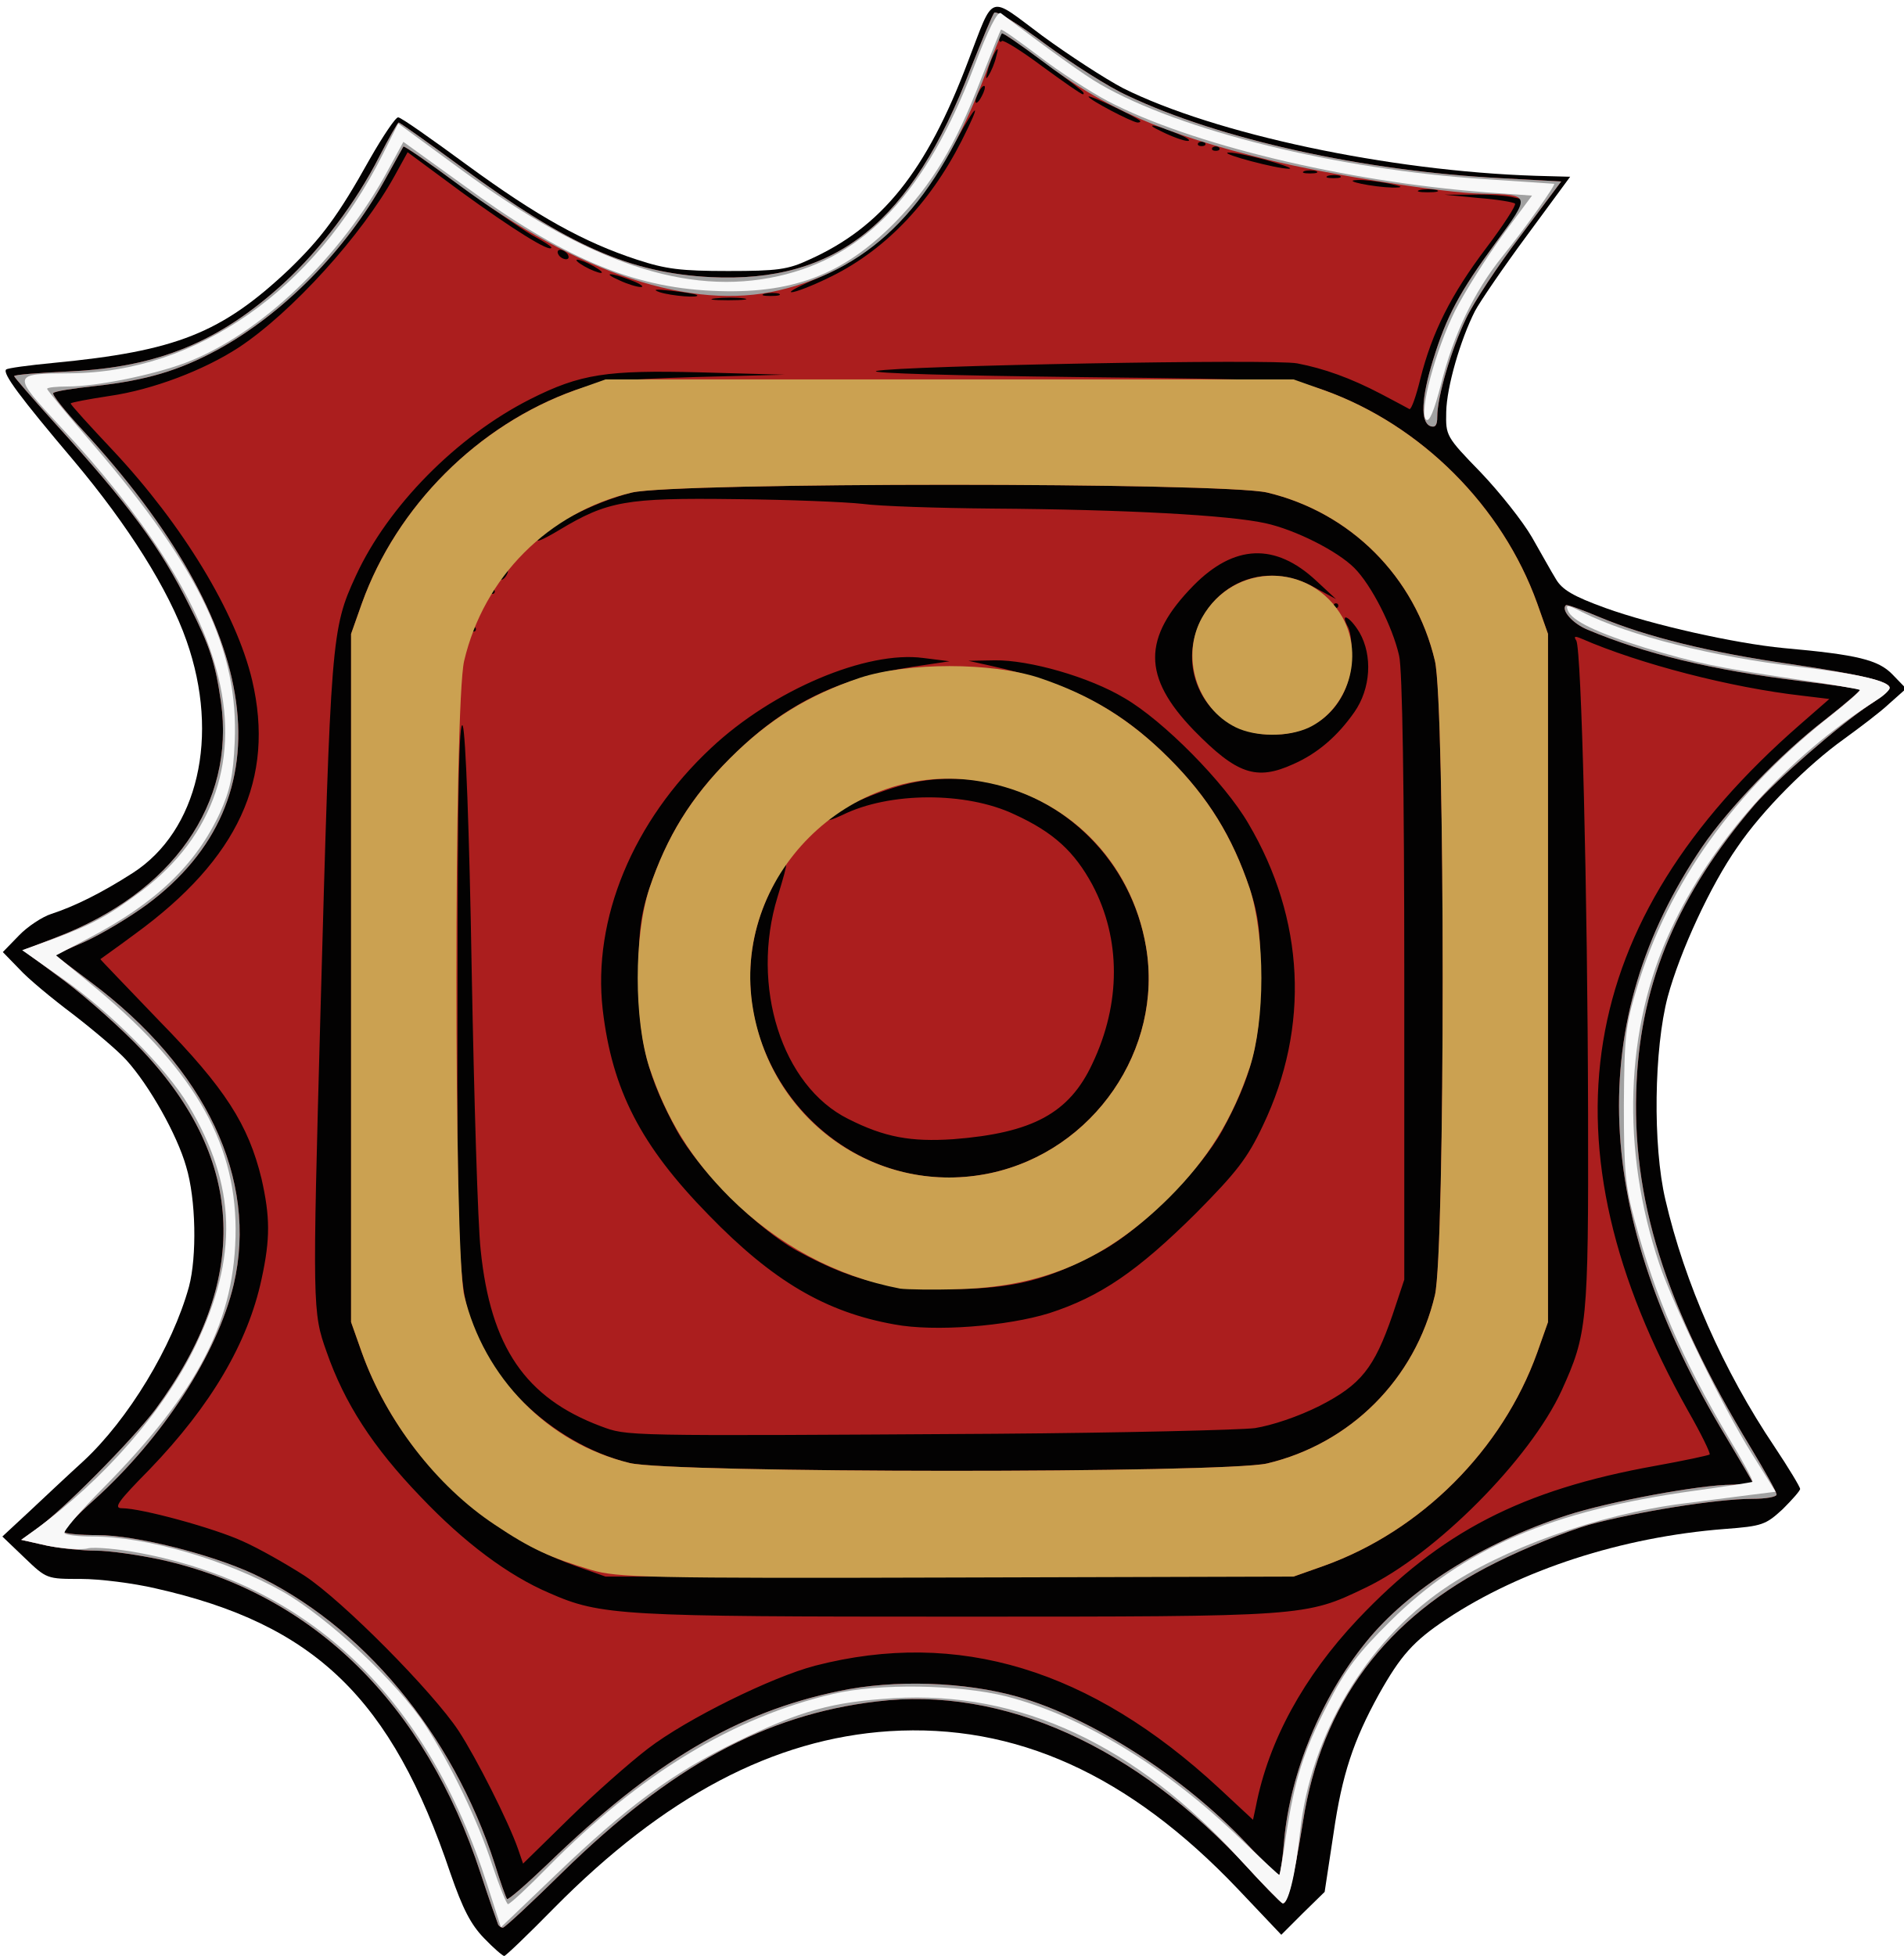
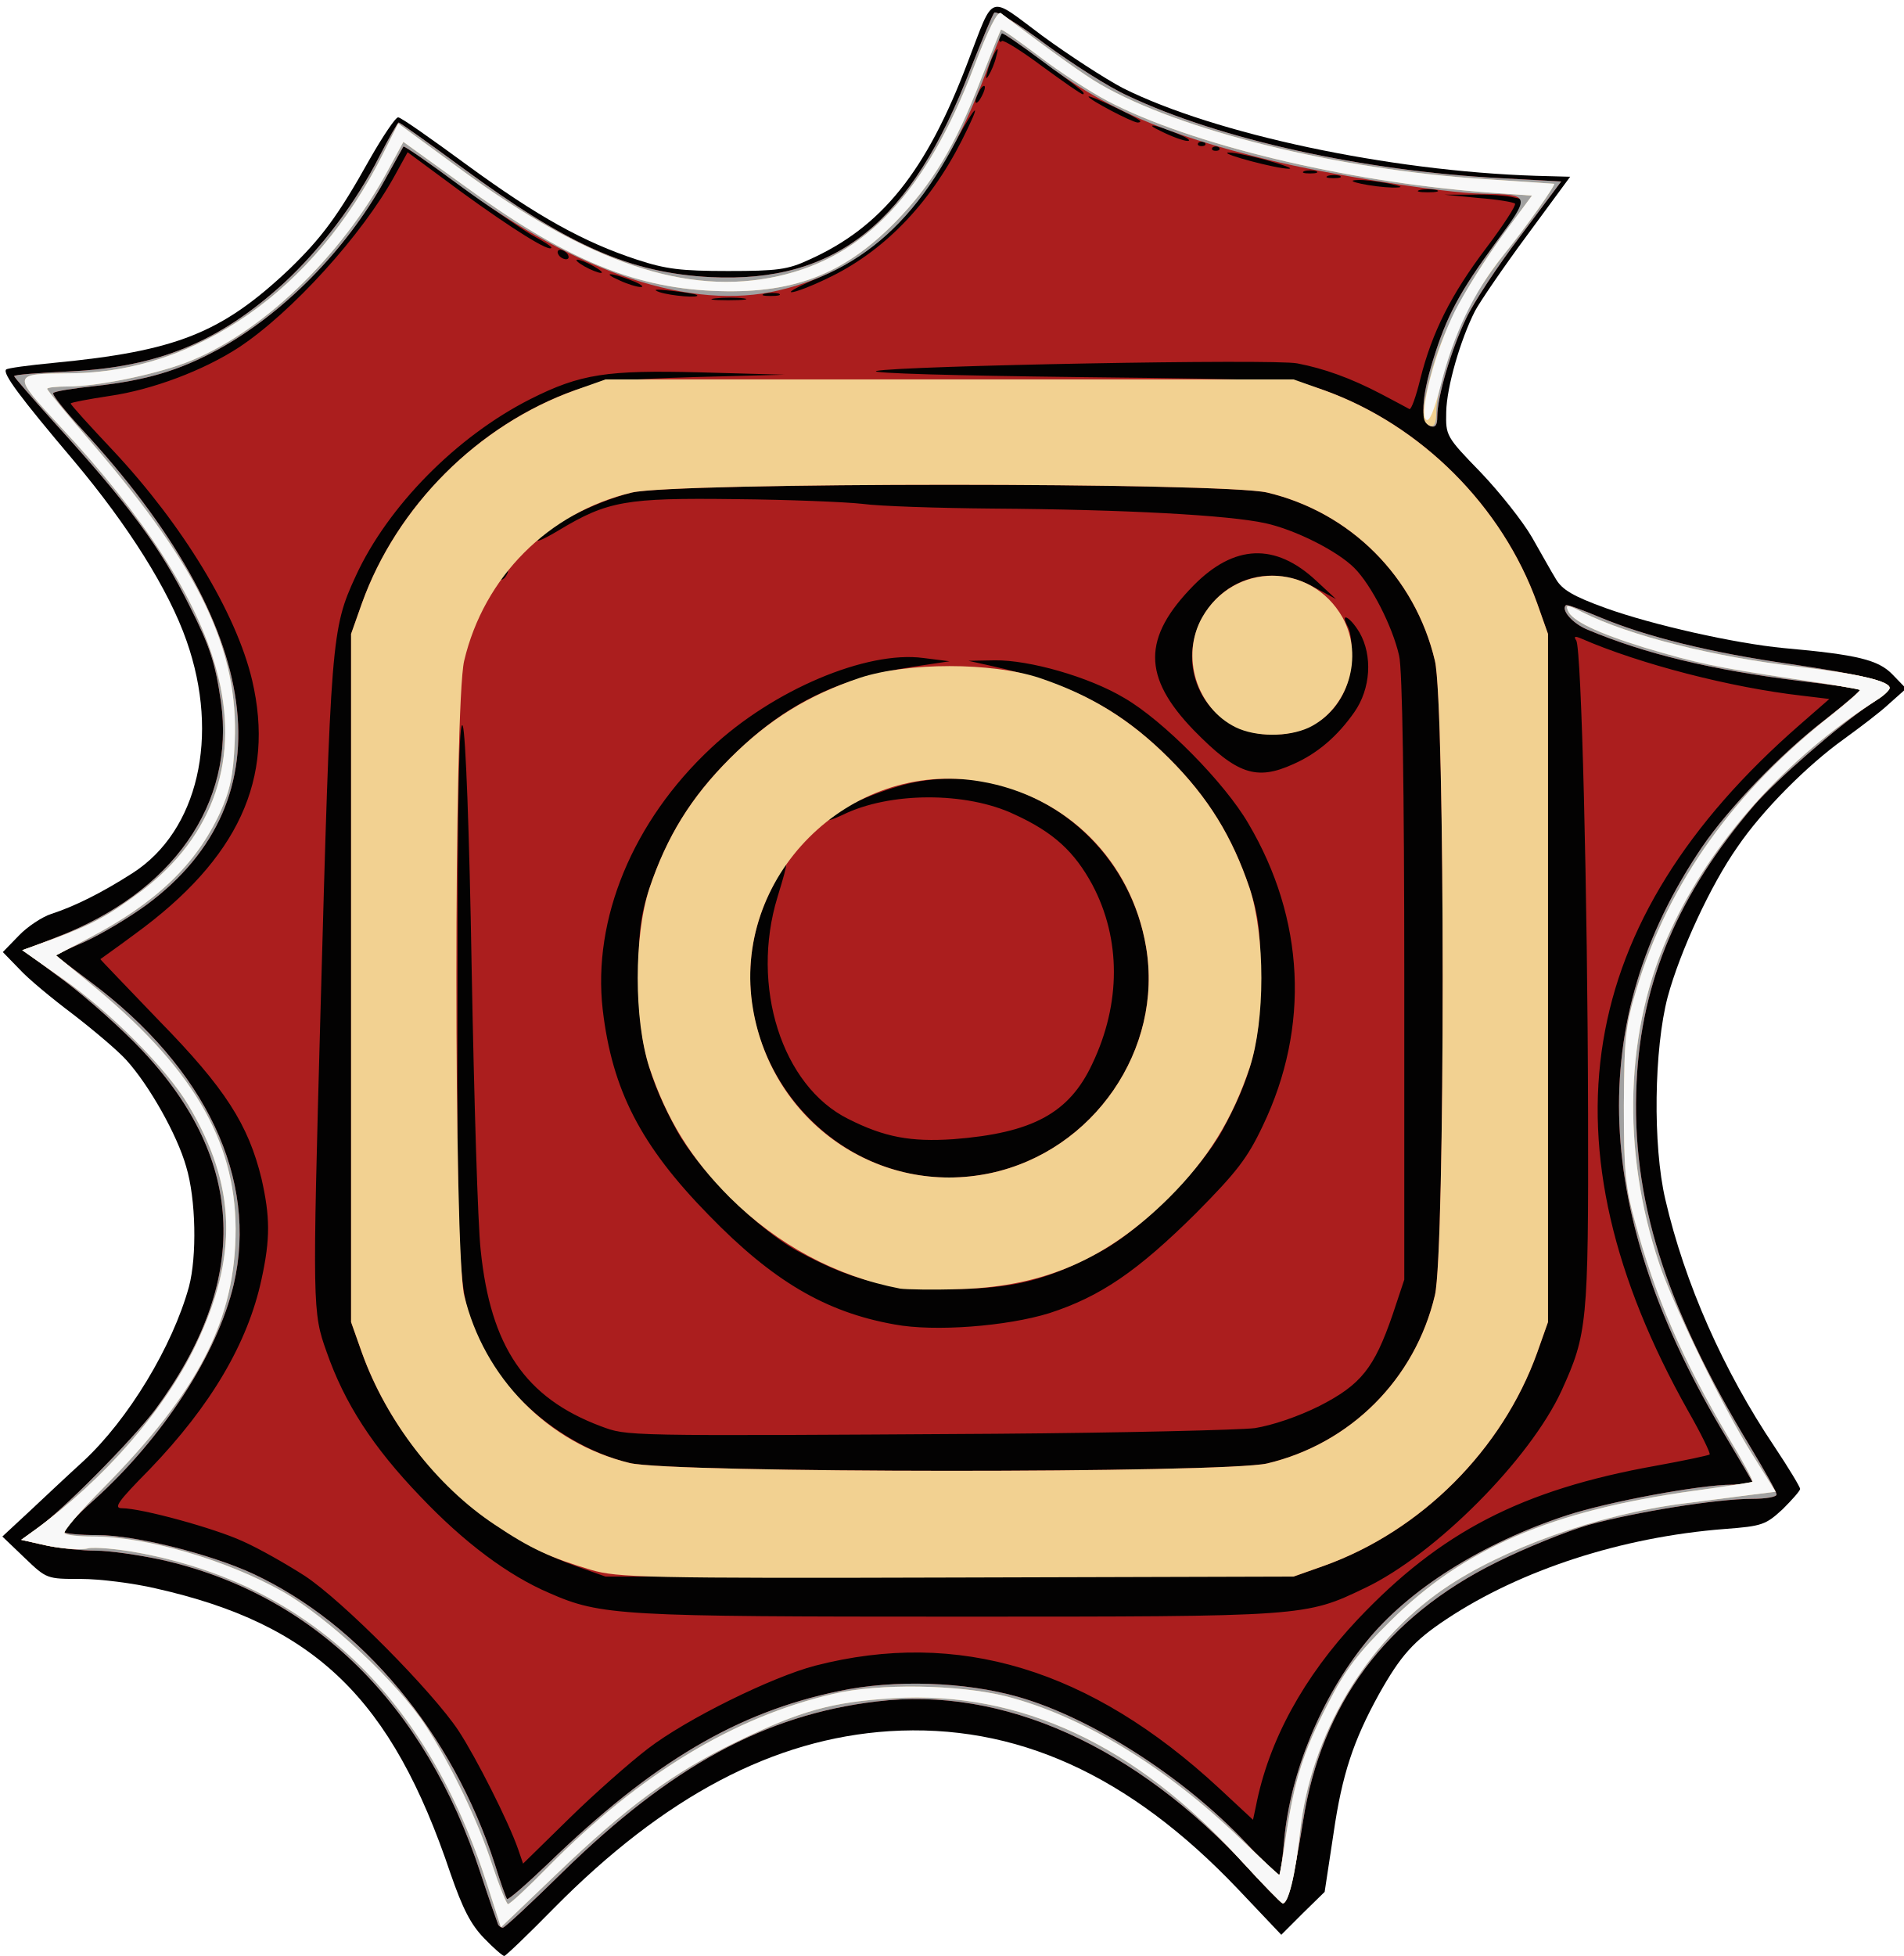
<svg xmlns="http://www.w3.org/2000/svg" version="1.0" width="404px" height="415px" viewBox="0 0 4040 4150" preserveAspectRatio="xMidYMid meet">
  <g id="layer101" fill="#030202" stroke="none">
    <path d="M1027 4112 c-28 -29 -45 -62 -71 -137 -125 -372 -288 -529 -626 -605 -47 -11 -118 -20 -158 -20 -73 0 -73 0 -120 -45 l-47 -45 56 -52 c31 -29 83 -78 116 -108 95 -88 189 -243 224 -370 17 -64 15 -186 -6 -255 -19 -67 -78 -172 -127 -226 -18 -20 -69 -63 -113 -97 -44 -33 -96 -76 -114 -96 l-35 -36 34 -35 c18 -19 50 -40 69 -46 49 -16 106 -44 173 -87 138 -89 185 -290 114 -492 -38 -109 -124 -245 -239 -382 -116 -137 -152 -186 -144 -194 3 -3 48 -9 100 -14 261 -25 357 -63 501 -199 68 -66 103 -112 171 -234 28 -49 55 -89 60 -88 6 0 71 46 146 101 149 109 248 164 361 201 61 20 93 24 193 24 105 0 127 -3 172 -24 154 -69 249 -187 337 -420 57 -148 41 -142 158 -55 56 41 133 91 171 111 194 97 564 176 876 186 l73 2 -92 125 c-51 69 -100 141 -110 160 -31 61 -60 161 -61 214 -1 50 -1 52 73 128 41 43 90 105 109 138 19 33 41 73 51 89 13 22 36 36 105 61 100 36 274 75 378 85 157 14 201 25 231 56 l29 30 -36 32 c-19 18 -63 51 -96 75 -77 55 -173 151 -226 229 -57 81 -122 222 -148 318 -29 110 -32 315 -5 430 41 177 123 363 232 525 30 45 54 85 54 89 0 4 -17 23 -37 43 -36 33 -43 36 -123 42 -219 17 -433 87 -590 191 -71 47 -98 78 -144 160 -54 98 -78 170 -96 294 l-19 125 -46 45 -46 46 -92 -97 c-231 -243 -472 -352 -740 -335 -245 16 -477 138 -712 376 -55 56 -102 101 -105 101 -3 0 -23 -17 -43 -38z" />
  </g>
  <g id="layer102" fill="#ab1e1e" stroke="none">
-     <path d="M1057 4083 c-2 -5 -19 -53 -37 -108 -118 -361 -356 -594 -679 -666 -47 -10 -109 -19 -138 -19 -29 0 -76 -5 -105 -11 l-53 -12 30 -21 c56 -39 206 -191 255 -256 201 -273 192 -527 -27 -760 -42 -45 -116 -111 -165 -148 l-89 -66 70 -27 c248 -95 380 -284 350 -499 -12 -83 -23 -118 -67 -205 -62 -125 -128 -214 -289 -391 -46 -51 -83 -94 -83 -96 0 -3 53 -7 118 -10 188 -9 318 -63 454 -187 80 -74 153 -171 203 -269 20 -39 39 -72 41 -72 3 0 63 43 134 95 227 167 357 224 528 233 267 13 426 -115 552 -443 24 -60 46 -114 50 -118 4 -5 53 25 109 67 56 41 134 91 174 109 196 93 502 160 791 175 l129 7 -86 115 c-48 63 -100 142 -116 176 -31 65 -61 165 -61 208 0 18 -4 24 -15 20 -21 -9 -19 -59 6 -140 29 -94 56 -144 133 -249 l67 -90 -28 -6 c-15 -4 -55 -7 -88 -6 l-60 0 72 7 c40 3 75 9 78 12 3 3 -24 45 -61 94 -75 99 -115 179 -140 278 -9 37 -19 65 -23 64 -3 -2 -30 -16 -60 -32 -65 -34 -121 -54 -178 -65 -50 -10 -841 5 -893 16 -19 5 172 10 425 13 449 5 462 6 525 28 206 74 378 246 452 452 l23 65 0 730 0 730 -23 65 c-74 206 -246 378 -452 452 l-65 23 -730 0 -730 0 -65 -23 c-206 -74 -378 -246 -452 -452 l-23 -65 0 -730 0 -730 23 -65 c74 -206 247 -379 452 -452 56 -19 91 -23 255 -28 l190 -5 -180 -5 c-197 -5 -253 3 -360 57 -156 79 -302 227 -370 375 -52 113 -53 131 -75 928 -17 623 -17 634 13 718 38 109 98 202 199 307 93 98 187 168 274 205 109 48 152 50 867 50 737 0 737 0 864 -61 149 -71 350 -273 417 -419 54 -119 57 -142 56 -585 -1 -472 -14 -987 -25 -1006 -6 -9 -3 -10 11 -4 124 54 318 104 468 121 l58 7 -63 55 c-478 417 -555 889 -237 1455 28 49 48 90 46 93 -3 2 -54 13 -115 24 -284 51 -456 140 -632 326 -114 121 -189 257 -216 397 l-6 28 -72 -67 c-273 -253 -554 -338 -857 -260 -92 24 -273 113 -355 176 -38 29 -114 96 -167 148 l-98 96 -11 -32 c-20 -57 -88 -192 -126 -250 -55 -83 -246 -276 -327 -329 -39 -25 -97 -58 -131 -73 -61 -28 -215 -70 -256 -70 -19 0 -9 -14 58 -82 131 -136 209 -269 238 -404 19 -87 18 -133 0 -213 -28 -115 -77 -192 -217 -335 -69 -72 -126 -131 -125 -131 1 -1 34 -24 73 -53 220 -160 298 -330 249 -539 -34 -143 -147 -329 -295 -487 -49 -52 -90 -97 -90 -100 0 -2 37 -9 83 -16 90 -13 199 -54 274 -103 112 -74 262 -239 331 -365 l27 -49 115 85 c106 77 190 130 190 117 0 -2 -15 -12 -32 -21 -18 -9 -88 -57 -156 -106 -68 -50 -124 -89 -126 -87 -1 2 -19 34 -40 72 -82 148 -216 284 -356 360 -80 43 -149 64 -258 76 -46 5 -86 11 -89 15 -3 3 24 37 60 76 389 420 439 786 139 1009 -38 28 -97 63 -132 79 l-64 28 77 58 c244 183 355 418 303 641 -35 148 -150 325 -296 457 -38 34 -67 64 -65 68 2 4 35 7 72 7 80 0 239 40 330 82 231 108 423 338 513 616 12 39 24 72 26 74 2 3 41 -31 87 -75 223 -216 401 -321 617 -366 117 -25 267 -20 380 12 155 44 352 170 484 310 37 40 69 70 71 68 2 -2 7 -35 10 -73 13 -144 79 -304 173 -420 91 -113 247 -211 427 -270 89 -29 283 -65 351 -65 24 0 44 -2 44 -3 0 -2 -26 -46 -57 -98 -285 -472 -302 -882 -51 -1252 56 -82 167 -198 261 -270 42 -33 76 -62 74 -64 -2 -2 -58 -10 -125 -18 -188 -23 -332 -58 -453 -109 -32 -13 -57 -42 -46 -52 2 -2 35 10 73 26 98 41 235 75 404 99 149 22 210 37 210 50 0 5 -19 21 -42 36 -65 43 -198 159 -245 213 -161 188 -240 373 -250 588 -12 246 60 475 242 775 30 50 55 94 55 100 0 5 -23 9 -51 9 -76 0 -248 28 -347 55 -48 14 -137 50 -197 80 -234 116 -371 300 -410 550 -19 119 -33 177 -43 173 -4 -2 -37 -34 -72 -73 -240 -261 -522 -388 -790 -355 -236 28 -436 137 -666 362 -66 65 -123 118 -127 118 -3 0 -8 -3 -10 -7z m1632 -978 c177 -42 314 -179 356 -357 22 -93 22 -1253 0 -1346 -42 -178 -179 -315 -356 -357 -95 -22 -1253 -22 -1348 0 -69 17 -169 65 -197 97 -11 11 7 4 42 -17 103 -62 142 -69 374 -66 113 1 234 6 270 10 36 5 160 9 275 10 285 2 502 14 580 31 64 14 153 59 189 95 36 36 81 124 95 186 7 27 11 289 11 684 l0 640 -25 75 c-39 113 -67 148 -155 193 -46 23 -100 41 -137 47 -33 4 -281 10 -550 12 -798 5 -781 5 -838 -16 -160 -60 -234 -168 -255 -374 -6 -53 -14 -320 -19 -592 -5 -300 -13 -505 -19 -520 -8 -18 -11 144 -11 560 -1 635 1 655 55 762 57 113 183 211 310 242 90 22 1261 22 1353 1z m-462 -319 c108 -35 187 -89 311 -212 86 -87 109 -116 142 -186 100 -209 89 -438 -31 -641 -50 -86 -180 -218 -263 -266 -75 -45 -202 -81 -275 -80 l-56 1 45 10 c170 37 275 91 381 197 83 83 134 166 171 276 19 58 23 91 23 190 0 136 -19 209 -82 325 -47 84 -169 206 -253 253 -116 63 -189 82 -325 82 -136 0 -209 -19 -325 -82 -84 -47 -206 -169 -253 -253 -63 -116 -82 -189 -82 -325 0 -99 4 -132 23 -190 37 -110 88 -193 171 -276 113 -113 225 -169 386 -194 l80 -12 -56 -7 c-120 -16 -319 68 -450 191 -166 155 -252 363 -230 555 20 171 81 289 225 436 136 140 248 206 394 232 85 16 239 4 329 -24z m-125 -297 c219 -47 367 -263 330 -480 -40 -234 -261 -392 -487 -350 -63 11 -177 59 -189 79 -3 5 11 1 32 -9 99 -49 262 -50 365 -1 83 38 127 79 165 149 61 115 61 252 0 380 -49 105 -127 147 -295 160 -90 6 -146 -4 -223 -43 -141 -70 -208 -282 -150 -471 26 -85 25 -89 -10 -23 -164 314 116 682 462 609z m643 -868 c52 -23 94 -60 129 -110 35 -50 39 -120 11 -169 -21 -35 -43 -45 -24 -11 6 12 9 45 7 75 -8 98 -83 160 -184 152 -126 -11 -194 -143 -130 -252 49 -83 148 -109 235 -60 l46 25 -42 -39 c-87 -81 -174 -77 -260 10 -109 111 -109 194 0 307 92 94 133 108 212 72z m-1735 -286 c0 -3 -2 -5 -5 -5 -3 0 -5 2 -5 5 0 3 2 5 5 5 3 0 5 -2 5 -5z m1830 -50 c0 -3 -2 -5 -5 -5 -3 0 -5 2 -5 5 0 3 2 5 5 5 3 0 5 -2 5 -5z m-1790 -30 c0 -3 -2 -5 -5 -5 -3 0 -5 2 -5 5 0 3 2 5 5 5 3 0 5 -2 5 -5z m25 -35 c3 -5 4 -10 1 -10 -3 0 -8 5 -11 10 -3 6 -4 10 -1 10 3 0 8 -4 11 -10z m503 -587 c-15 -2 -42 -2 -60 0 -18 2 -6 4 27 4 33 0 48 -2 33 -4z m-99 -7 c-2 -2 -26 -6 -54 -9 -34 -4 -42 -3 -25 3 25 8 87 13 79 6z m174 -3 c-7 -2 -21 -2 -30 0 -10 3 -4 5 12 5 17 0 24 -2 18 -5z m102 -32 c119 -56 217 -157 286 -293 44 -87 34 -84 -14 4 -84 155 -171 239 -303 293 -32 14 -52 25 -44 25 8 0 42 -13 75 -29z m-415 4 c-46 -18 -64 -17 -25 0 17 8 37 14 45 14 8 0 -1 -7 -20 -14z m-80 -30 c-14 -8 -29 -14 -35 -14 -5 0 1 6 15 14 14 8 30 14 35 14 6 0 -1 -6 -15 -14z m-55 -25 c-3 -5 -11 -10 -16 -10 -6 0 -7 5 -4 10 3 6 11 10 16 10 6 0 7 -4 4 -10z m1843 -137 c-10 -2 -26 -2 -35 0 -10 3 -2 5 17 5 19 0 27 -2 18 -5z m-103 -14 c-22 -4 -51 -8 -65 -7 -35 1 34 15 75 16 25 0 23 -2 -10 -9z m-102 -16 c-7 -2 -19 -2 -25 0 -7 3 -2 5 12 5 14 0 19 -2 13 -5z m-50 -10 c-7 -2 -19 -2 -25 0 -7 3 -2 5 12 5 14 0 19 -2 13 -5z m-108 -24 c-38 -10 -74 -17 -80 -15 -12 3 103 34 130 34 11 0 -11 -8 -50 -19z m-98 -26 c-4 -3 -10 -3 -14 0 -3 4 0 7 7 7 7 0 10 -3 7 -7z m-30 -10 c-4 -3 -10 -3 -14 0 -3 4 0 7 7 7 7 0 10 -3 7 -7z m-53 -17 c-50 -22 -82 -27 -39 -7 22 11 47 20 55 20 8 0 1 -6 -16 -13z m-85 -30 c-10 -9 -109 -56 -109 -51 0 6 91 54 104 55 5 0 7 -2 5 -4z m-329 -71 c0 -5 -5 -3 -10 5 -5 8 -10 20 -10 25 0 6 5 3 10 -5 5 -8 10 -19 10 -25z m205 7 c-35 -29 -163 -122 -169 -122 -3 0 -6 5 -6 12 0 6 3 9 6 5 3 -3 42 21 86 54 44 32 82 59 86 59 3 0 2 -4 -3 -8z m-181 -72 c5 -17 4 -20 -2 -10 -5 8 -13 26 -16 40 -5 17 -4 20 2 10 5 -8 13 -26 16 -40z" />
+     <path d="M1057 4083 c-2 -5 -19 -53 -37 -108 -118 -361 -356 -594 -679 -666 -47 -10 -109 -19 -138 -19 -29 0 -76 -5 -105 -11 l-53 -12 30 -21 c56 -39 206 -191 255 -256 201 -273 192 -527 -27 -760 -42 -45 -116 -111 -165 -148 l-89 -66 70 -27 c248 -95 380 -284 350 -499 -12 -83 -23 -118 -67 -205 -62 -125 -128 -214 -289 -391 -46 -51 -83 -94 -83 -96 0 -3 53 -7 118 -10 188 -9 318 -63 454 -187 80 -74 153 -171 203 -269 20 -39 39 -72 41 -72 3 0 63 43 134 95 227 167 357 224 528 233 267 13 426 -115 552 -443 24 -60 46 -114 50 -118 4 -5 53 25 109 67 56 41 134 91 174 109 196 93 502 160 791 175 l129 7 -86 115 c-48 63 -100 142 -116 176 -31 65 -61 165 -61 208 0 18 -4 24 -15 20 -21 -9 -19 -59 6 -140 29 -94 56 -144 133 -249 l67 -90 -28 -6 c-15 -4 -55 -7 -88 -6 l-60 0 72 7 c40 3 75 9 78 12 3 3 -24 45 -61 94 -75 99 -115 179 -140 278 -9 37 -19 65 -23 64 -3 -2 -30 -16 -60 -32 -65 -34 -121 -54 -178 -65 -50 -10 -841 5 -893 16 -19 5 172 10 425 13 449 5 462 6 525 28 206 74 378 246 452 452 l23 65 0 730 0 730 -23 65 c-74 206 -246 378 -452 452 l-65 23 -730 0 -730 0 -65 -23 c-206 -74 -378 -246 -452 -452 l-23 -65 0 -730 0 -730 23 -65 c74 -206 247 -379 452 -452 56 -19 91 -23 255 -28 l190 -5 -180 -5 c-197 -5 -253 3 -360 57 -156 79 -302 227 -370 375 -52 113 -53 131 -75 928 -17 623 -17 634 13 718 38 109 98 202 199 307 93 98 187 168 274 205 109 48 152 50 867 50 737 0 737 0 864 -61 149 -71 350 -273 417 -419 54 -119 57 -142 56 -585 -1 -472 -14 -987 -25 -1006 -6 -9 -3 -10 11 -4 124 54 318 104 468 121 l58 7 -63 55 c-478 417 -555 889 -237 1455 28 49 48 90 46 93 -3 2 -54 13 -115 24 -284 51 -456 140 -632 326 -114 121 -189 257 -216 397 l-6 28 -72 -67 c-273 -253 -554 -338 -857 -260 -92 24 -273 113 -355 176 -38 29 -114 96 -167 148 l-98 96 -11 -32 c-20 -57 -88 -192 -126 -250 -55 -83 -246 -276 -327 -329 -39 -25 -97 -58 -131 -73 -61 -28 -215 -70 -256 -70 -19 0 -9 -14 58 -82 131 -136 209 -269 238 -404 19 -87 18 -133 0 -213 -28 -115 -77 -192 -217 -335 -69 -72 -126 -131 -125 -131 1 -1 34 -24 73 -53 220 -160 298 -330 249 -539 -34 -143 -147 -329 -295 -487 -49 -52 -90 -97 -90 -100 0 -2 37 -9 83 -16 90 -13 199 -54 274 -103 112 -74 262 -239 331 -365 l27 -49 115 85 c106 77 190 130 190 117 0 -2 -15 -12 -32 -21 -18 -9 -88 -57 -156 -106 -68 -50 -124 -89 -126 -87 -1 2 -19 34 -40 72 -82 148 -216 284 -356 360 -80 43 -149 64 -258 76 -46 5 -86 11 -89 15 -3 3 24 37 60 76 389 420 439 786 139 1009 -38 28 -97 63 -132 79 l-64 28 77 58 c244 183 355 418 303 641 -35 148 -150 325 -296 457 -38 34 -67 64 -65 68 2 4 35 7 72 7 80 0 239 40 330 82 231 108 423 338 513 616 12 39 24 72 26 74 2 3 41 -31 87 -75 223 -216 401 -321 617 -366 117 -25 267 -20 380 12 155 44 352 170 484 310 37 40 69 70 71 68 2 -2 7 -35 10 -73 13 -144 79 -304 173 -420 91 -113 247 -211 427 -270 89 -29 283 -65 351 -65 24 0 44 -2 44 -3 0 -2 -26 -46 -57 -98 -285 -472 -302 -882 -51 -1252 56 -82 167 -198 261 -270 42 -33 76 -62 74 -64 -2 -2 -58 -10 -125 -18 -188 -23 -332 -58 -453 -109 -32 -13 -57 -42 -46 -52 2 -2 35 10 73 26 98 41 235 75 404 99 149 22 210 37 210 50 0 5 -19 21 -42 36 -65 43 -198 159 -245 213 -161 188 -240 373 -250 588 -12 246 60 475 242 775 30 50 55 94 55 100 0 5 -23 9 -51 9 -76 0 -248 28 -347 55 -48 14 -137 50 -197 80 -234 116 -371 300 -410 550 -19 119 -33 177 -43 173 -4 -2 -37 -34 -72 -73 -240 -261 -522 -388 -790 -355 -236 28 -436 137 -666 362 -66 65 -123 118 -127 118 -3 0 -8 -3 -10 -7z m1632 -978 c177 -42 314 -179 356 -357 22 -93 22 -1253 0 -1346 -42 -178 -179 -315 -356 -357 -95 -22 -1253 -22 -1348 0 -69 17 -169 65 -197 97 -11 11 7 4 42 -17 103 -62 142 -69 374 -66 113 1 234 6 270 10 36 5 160 9 275 10 285 2 502 14 580 31 64 14 153 59 189 95 36 36 81 124 95 186 7 27 11 289 11 684 l0 640 -25 75 c-39 113 -67 148 -155 193 -46 23 -100 41 -137 47 -33 4 -281 10 -550 12 -798 5 -781 5 -838 -16 -160 -60 -234 -168 -255 -374 -6 -53 -14 -320 -19 -592 -5 -300 -13 -505 -19 -520 -8 -18 -11 144 -11 560 -1 635 1 655 55 762 57 113 183 211 310 242 90 22 1261 22 1353 1z m-462 -319 c108 -35 187 -89 311 -212 86 -87 109 -116 142 -186 100 -209 89 -438 -31 -641 -50 -86 -180 -218 -263 -266 -75 -45 -202 -81 -275 -80 l-56 1 45 10 c170 37 275 91 381 197 83 83 134 166 171 276 19 58 23 91 23 190 0 136 -19 209 -82 325 -47 84 -169 206 -253 253 -116 63 -189 82 -325 82 -136 0 -209 -19 -325 -82 -84 -47 -206 -169 -253 -253 -63 -116 -82 -189 -82 -325 0 -99 4 -132 23 -190 37 -110 88 -193 171 -276 113 -113 225 -169 386 -194 l80 -12 -56 -7 c-120 -16 -319 68 -450 191 -166 155 -252 363 -230 555 20 171 81 289 225 436 136 140 248 206 394 232 85 16 239 4 329 -24z m-125 -297 c219 -47 367 -263 330 -480 -40 -234 -261 -392 -487 -350 -63 11 -177 59 -189 79 -3 5 11 1 32 -9 99 -49 262 -50 365 -1 83 38 127 79 165 149 61 115 61 252 0 380 -49 105 -127 147 -295 160 -90 6 -146 -4 -223 -43 -141 -70 -208 -282 -150 -471 26 -85 25 -89 -10 -23 -164 314 116 682 462 609z m643 -868 c52 -23 94 -60 129 -110 35 -50 39 -120 11 -169 -21 -35 -43 -45 -24 -11 6 12 9 45 7 75 -8 98 -83 160 -184 152 -126 -11 -194 -143 -130 -252 49 -83 148 -109 235 -60 l46 25 -42 -39 c-87 -81 -174 -77 -260 10 -109 111 -109 194 0 307 92 94 133 108 212 72z m-1670 -401 c3 -5 4 -10 1 -10 -3 0 -8 5 -11 10 -3 6 -4 10 -1 10 3 0 8 -4 11 -10z m503 -587 c-15 -2 -42 -2 -60 0 -18 2 -6 4 27 4 33 0 48 -2 33 -4z m-99 -7 c-2 -2 -26 -6 -54 -9 -34 -4 -42 -3 -25 3 25 8 87 13 79 6z m174 -3 c-7 -2 -21 -2 -30 0 -10 3 -4 5 12 5 17 0 24 -2 18 -5z m102 -32 c119 -56 217 -157 286 -293 44 -87 34 -84 -14 4 -84 155 -171 239 -303 293 -32 14 -52 25 -44 25 8 0 42 -13 75 -29z m-415 4 c-46 -18 -64 -17 -25 0 17 8 37 14 45 14 8 0 -1 -7 -20 -14z m-80 -30 c-14 -8 -29 -14 -35 -14 -5 0 1 6 15 14 14 8 30 14 35 14 6 0 -1 -6 -15 -14z m-55 -25 c-3 -5 -11 -10 -16 -10 -6 0 -7 5 -4 10 3 6 11 10 16 10 6 0 7 -4 4 -10z m1843 -137 c-10 -2 -26 -2 -35 0 -10 3 -2 5 17 5 19 0 27 -2 18 -5z m-103 -14 c-22 -4 -51 -8 -65 -7 -35 1 34 15 75 16 25 0 23 -2 -10 -9z m-102 -16 c-7 -2 -19 -2 -25 0 -7 3 -2 5 12 5 14 0 19 -2 13 -5z m-50 -10 c-7 -2 -19 -2 -25 0 -7 3 -2 5 12 5 14 0 19 -2 13 -5z m-108 -24 c-38 -10 -74 -17 -80 -15 -12 3 103 34 130 34 11 0 -11 -8 -50 -19z m-98 -26 c-4 -3 -10 -3 -14 0 -3 4 0 7 7 7 7 0 10 -3 7 -7z m-30 -10 c-4 -3 -10 -3 -14 0 -3 4 0 7 7 7 7 0 10 -3 7 -7z m-53 -17 c-50 -22 -82 -27 -39 -7 22 11 47 20 55 20 8 0 1 -6 -16 -13z m-85 -30 c-10 -9 -109 -56 -109 -51 0 6 91 54 104 55 5 0 7 -2 5 -4z m-329 -71 c0 -5 -5 -3 -10 5 -5 8 -10 20 -10 25 0 6 5 3 10 -5 5 -8 10 -19 10 -25z m205 7 c-35 -29 -163 -122 -169 -122 -3 0 -6 5 -6 12 0 6 3 9 6 5 3 -3 42 21 86 54 44 32 82 59 86 59 3 0 2 -4 -3 -8z m-181 -72 c5 -17 4 -20 -2 -10 -5 8 -13 26 -16 40 -5 17 -4 20 2 10 5 -8 13 -26 16 -40z" />
  </g>
-   <g id="layer103" fill="#cba151" stroke="none">
+   <g id="layer103" fill="#a1a1a1" stroke="none">
+     <path d="M1057 4083 c-2 -5 -19 -53 -37 -108 -118 -361 -356 -594 -679 -666 -47 -10 -109 -19 -138 -19 -29 0 -76 -5 -105 -11 l-53 -12 30 -21 c56 -39 206 -191 255 -256 201 -273 192 -527 -27 -760 -42 -45 -116 -111 -165 -148 l-89 -66 70 -27 c248 -95 380 -284 350 -499 -12 -83 -23 -118 -67 -205 -62 -125 -128 -214 -289 -391 -46 -51 -83 -94 -83 -96 0 -3 53 -7 118 -10 188 -9 318 -63 454 -187 80 -74 153 -171 203 -269 20 -39 39 -72 41 -72 3 0 63 43 134 95 227 167 357 224 528 233 267 13 426 -115 552 -443 24 -60 46 -114 50 -118 4 -5 53 25 109 67 56 41 134 91 174 109 196 93 502 160 791 175 l129 7 -86 115 c-48 63 -100 142 -116 176 -31 65 -61 165 -61 208 0 18 -4 24 -15 20 -21 -9 -19 -59 6 -140 29 -94 56 -144 133 -249 75 -102 75 -102 -29 -104 -84 -2 -323 -40 -454 -72 -223 -55 -347 -109 -480 -210 -45 -34 -83 -60 -85 -58 -2 2 -18 42 -36 89 -103 272 -235 408 -437 456 -185 44 -425 -35 -681 -225 -62 -46 -114 -82 -116 -80 -1 2 -19 34 -40 72 -82 148 -216 284 -356 360 -80 43 -149 64 -258 76 -46 5 -86 11 -89 15 -3 3 24 37 60 76 389 420 439 786 139 1009 -38 28 -97 63 -132 79 l-64 28 77 58 c244 183 355 418 303 641 -35 148 -150 325 -296 457 -38 34 -67 64 -65 68 2 4 35 7 72 7 80 0 239 40 330 82 231 108 423 338 513 616 12 39 24 72 26 74 2 3 41 -31 87 -75 223 -216 401 -321 617 -366 117 -25 267 -20 380 12 155 44 352 170 484 310 37 40 69 70 71 68 2 -2 7 -35 10 -73 13 -144 79 -304 173 -420 91 -113 247 -211 427 -270 89 -29 283 -65 351 -65 24 0 44 -2 44 -3 0 -2 -26 -46 -57 -98 -285 -472 -302 -882 -51 -1252 56 -82 167 -198 261 -270 42 -33 76 -62 74 -64 -2 -2 -58 -10 -125 -18 -188 -23 -332 -58 -453 -109 -32 -13 -57 -42 -46 -52 2 -2 35 10 73 26 98 41 235 75 404 99 149 22 210 37 210 50 0 5 -19 21 -42 36 -65 43 -198 159 -245 213 -161 188 -240 373 -250 588 -12 246 60 475 242 775 30 50 55 94 55 100 0 5 -23 9 -51 9 -76 0 -248 28 -347 55 -48 14 -137 50 -197 80 -234 116 -371 300 -410 550 -19 119 -33 177 -43 173 -4 -2 -37 -34 -72 -73 -240 -261 -522 -388 -790 -355 -236 28 -436 137 -666 362 -66 65 -123 118 -127 118 -3 0 -8 -3 -10 -7z" />
+   </g>
+   <g id="layer104" fill="#f2d191" stroke="none">
+     <path d="M1035 4002 c-128 -401 -377 -639 -738 -707 -47 -9 -96 -13 -110 -10 -14 4 -52 1 -84 -5 l-58 -13 29 -21 c147 -107 275 -254 341 -391 91 -189 87 -339 -15 -510 -47 -79 -167 -199 -269 -270 l-84 -59 64 -23 c86 -32 119 -50 190 -103 154 -117 210 -283 158 -470 -41 -151 -154 -326 -330 -514 -105 -113 -105 -113 21 -114 268 -2 518 -177 662 -464 l33 -66 135 99 c269 197 479 268 671 225 185 -41 314 -178 415 -442 32 -84 51 -121 58 -116 97 74 179 133 211 151 169 98 504 181 815 201 80 5 146 10 148 10 5 0 -60 93 -103 145 -22 28 -52 71 -67 96 -36 61 -79 191 -80 239 0 29 -4 37 -14 33 -18 -7 -18 -31 2 -107 22 -88 74 -188 149 -291 l66 -90 -98 -7 c-299 -23 -628 -102 -803 -194 -36 -19 -101 -61 -144 -94 -44 -33 -80 -59 -82 -57 -1 1 -20 49 -43 107 -54 140 -103 221 -181 301 -111 113 -220 154 -389 146 -171 -8 -317 -70 -530 -226 l-125 -90 -31 57 c-101 188 -273 352 -432 412 -70 26 -188 50 -249 50 -24 0 -44 2 -44 5 0 3 45 57 100 121 224 261 307 434 298 629 -3 71 -10 102 -31 149 -51 110 -135 191 -278 266 l-70 37 68 56 c220 179 312 335 313 524 0 192 -77 343 -280 549 -50 50 -87 94 -83 97 3 4 30 7 59 7 114 0 283 49 404 117 96 55 243 192 303 284 55 85 112 204 142 297 15 45 30 82 33 82 4 0 43 -36 87 -81 193 -195 392 -316 603 -365 97 -23 266 -20 367 5 163 42 340 150 499 304 44 42 80 76 81 75 1 -2 8 -39 14 -83 18 -118 37 -180 89 -280 36 -71 64 -108 132 -175 156 -155 342 -235 645 -277 66 -9 122 -18 124 -19 2 -2 -21 -45 -52 -96 -98 -166 -154 -296 -198 -458 -20 -73 -23 -108 -23 -245 1 -145 3 -168 28 -250 67 -222 207 -417 414 -579 34 -27 61 -51 59 -52 -2 -2 -66 -13 -143 -24 -166 -25 -203 -33 -314 -66 -100 -31 -155 -57 -163 -79 -5 -13 0 -12 31 4 100 50 279 95 461 116 127 15 191 30 191 45 0 4 -12 16 -27 25 -193 123 -351 300 -438 489 -97 208 -105 466 -24 707 29 87 136 307 197 404 l50 80 -56 7 c-32 4 -94 12 -140 18 -181 23 -384 96 -508 181 -166 114 -283 312 -305 514 -10 95 -26 158 -38 153 -4 -2 -43 -42 -87 -90 -223 -246 -469 -361 -738 -345 -130 8 -196 26 -332 92 -135 65 -234 138 -385 283 l-116 111 -28 -87z" />
    <path d="M1255 3331 c-87 -26 -129 -45 -205 -96 -124 -82 -230 -220 -282 -365 l-23 -65 0 -730 0 -730 23 -65 c74 -206 246 -378 452 -452 l65 -23 730 0 730 0 65 23 c206 74 378 246 452 452 l23 65 0 730 0 730 -23 65 c-74 206 -246 378 -452 452 l-65 23 -715 2 c-659 2 -720 0 -775 -16z m1434 -226 c177 -42 314 -179 356 -357 22 -93 22 -1253 0 -1346 -42 -178 -179 -315 -356 -357 -95 -22 -1253 -22 -1348 0 -177 42 -314 179 -356 357 -22 93 -22 1253 0 1346 42 175 178 314 351 356 90 22 1261 22 1353 1z" />
    <path d="M1910 2734 c-136 -26 -260 -93 -361 -193 -83 -83 -134 -166 -171 -276 -33 -101 -33 -279 0 -380 37 -110 88 -193 171 -276 83 -83 166 -134 276 -171 101 -33 279 -33 380 0 110 37 193 88 276 171 83 83 134 166 171 276 33 101 33 279 0 380 -37 110 -88 193 -171 276 -130 129 -263 188 -441 194 -58 2 -116 1 -130 -1z m192 -245 c219 -47 367 -263 330 -480 -31 -183 -168 -320 -351 -351 -279 -48 -531 204 -483 483 41 241 268 398 504 348z" />
    <path d="M2622 1543 c-83 -41 -117 -151 -71 -233 67 -118 231 -118 298 0 46 83 12 194 -72 234 -44 20 -112 20 -155 -1z" />
-   </g>
-   <g id="layer104" fill="#a1a1a1" stroke="none">
-     <path d="M1057 4083 c-2 -5 -19 -53 -37 -108 -118 -361 -356 -594 -679 -666 -47 -10 -109 -19 -138 -19 -29 0 -76 -5 -105 -11 l-53 -12 30 -21 c56 -39 206 -191 255 -256 201 -273 192 -527 -27 -760 -42 -45 -116 -111 -165 -148 l-89 -66 70 -27 c248 -95 380 -284 350 -499 -12 -83 -23 -118 -67 -205 -62 -125 -128 -214 -289 -391 -46 -51 -83 -94 -83 -96 0 -3 53 -7 118 -10 188 -9 318 -63 454 -187 80 -74 153 -171 203 -269 20 -39 39 -72 41 -72 3 0 63 43 134 95 227 167 357 224 528 233 267 13 426 -115 552 -443 24 -60 46 -114 50 -118 4 -5 53 25 109 67 56 41 134 91 174 109 196 93 502 160 791 175 l129 7 -86 115 c-48 63 -100 142 -116 176 -31 65 -61 165 -61 208 0 18 -4 24 -15 20 -21 -9 -19 -59 6 -140 29 -94 56 -144 133 -249 75 -102 75 -102 -29 -104 -84 -2 -323 -40 -454 -72 -223 -55 -347 -109 -480 -210 -45 -34 -83 -60 -85 -58 -2 2 -18 42 -36 89 -103 272 -235 408 -437 456 -185 44 -425 -35 -681 -225 -62 -46 -114 -82 -116 -80 -1 2 -19 34 -40 72 -82 148 -216 284 -356 360 -80 43 -149 64 -258 76 -46 5 -86 11 -89 15 -3 3 24 37 60 76 389 420 439 786 139 1009 -38 28 -97 63 -132 79 l-64 28 77 58 c244 183 355 418 303 641 -35 148 -150 325 -296 457 -38 34 -67 64 -65 68 2 4 35 7 72 7 80 0 239 40 330 82 231 108 423 338 513 616 12 39 24 72 26 74 2 3 41 -31 87 -75 223 -216 401 -321 617 -366 117 -25 267 -20 380 12 155 44 352 170 484 310 37 40 69 70 71 68 2 -2 7 -35 10 -73 13 -144 79 -304 173 -420 91 -113 247 -211 427 -270 89 -29 283 -65 351 -65 24 0 44 -2 44 -3 0 -2 -26 -46 -57 -98 -285 -472 -302 -882 -51 -1252 56 -82 167 -198 261 -270 42 -33 76 -62 74 -64 -2 -2 -58 -10 -125 -18 -188 -23 -332 -58 -453 -109 -32 -13 -57 -42 -46 -52 2 -2 35 10 73 26 98 41 235 75 404 99 149 22 210 37 210 50 0 5 -19 21 -42 36 -65 43 -198 159 -245 213 -161 188 -240 373 -250 588 -12 246 60 475 242 775 30 50 55 94 55 100 0 5 -23 9 -51 9 -76 0 -248 28 -347 55 -48 14 -137 50 -197 80 -234 116 -371 300 -410 550 -19 119 -33 177 -43 173 -4 -2 -37 -34 -72 -73 -240 -261 -522 -388 -790 -355 -236 28 -436 137 -666 362 -66 65 -123 118 -127 118 -3 0 -8 -3 -10 -7z" />
  </g>
  <g id="layer105" fill="#f8f8f8" stroke="none">
    <path d="M1035 4002 c-128 -401 -377 -639 -738 -707 -47 -9 -96 -13 -110 -10 -14 4 -52 1 -84 -5 l-58 -13 29 -21 c147 -107 275 -254 341 -391 91 -189 87 -339 -15 -510 -47 -79 -167 -199 -269 -270 l-84 -59 64 -23 c86 -32 119 -50 190 -103 154 -117 210 -283 158 -470 -41 -151 -154 -326 -330 -514 -105 -113 -105 -113 21 -114 268 -2 518 -177 662 -464 l33 -66 135 99 c269 197 479 268 671 225 185 -41 314 -178 415 -442 32 -84 51 -121 58 -116 97 74 179 133 211 151 169 98 504 181 815 201 80 5 146 10 148 10 5 0 -61 94 -109 153 -62 77 -105 168 -131 272 -15 58 -25 82 -32 75 -15 -15 20 -147 62 -231 21 -41 66 -112 100 -159 l63 -85 -98 -7 c-299 -23 -628 -102 -803 -194 -36 -19 -101 -61 -144 -94 -44 -33 -80 -59 -82 -57 -1 1 -20 49 -43 107 -54 140 -103 221 -181 301 -111 113 -220 154 -389 146 -171 -8 -317 -70 -530 -226 l-125 -90 -31 57 c-101 188 -273 352 -432 412 -70 26 -188 50 -249 50 -24 0 -44 2 -44 5 0 3 45 57 100 121 224 261 307 434 298 629 -3 71 -10 102 -31 149 -51 110 -135 191 -278 266 l-70 37 68 56 c220 179 312 335 313 524 0 192 -77 343 -280 549 -50 50 -87 94 -83 97 3 4 30 7 59 7 114 0 283 49 404 117 96 55 243 192 303 284 55 85 112 204 142 297 15 45 30 82 33 82 4 0 43 -36 87 -81 193 -195 392 -316 603 -365 97 -23 266 -20 367 5 163 42 340 150 499 304 44 42 80 76 81 75 1 -2 8 -39 14 -83 18 -118 37 -180 89 -280 36 -71 64 -108 132 -175 156 -155 342 -235 645 -277 66 -9 122 -18 124 -19 2 -2 -21 -45 -52 -96 -98 -166 -154 -296 -198 -458 -20 -73 -23 -108 -23 -245 1 -145 3 -168 28 -250 67 -222 207 -417 414 -579 34 -27 61 -51 59 -52 -2 -2 -66 -13 -143 -24 -166 -25 -203 -33 -314 -66 -100 -31 -155 -57 -163 -79 -5 -13 0 -12 31 4 100 50 279 95 461 116 127 15 191 30 191 45 0 4 -12 16 -27 25 -193 123 -351 300 -438 489 -97 208 -105 466 -24 707 29 87 136 307 197 404 l50 80 -56 7 c-32 4 -94 12 -140 18 -181 23 -384 96 -508 181 -166 114 -283 312 -305 514 -10 95 -26 158 -38 153 -4 -2 -43 -42 -87 -90 -223 -246 -469 -361 -738 -345 -130 8 -196 26 -332 92 -135 65 -234 138 -385 283 l-116 111 -28 -87z" />
  </g>
</svg>
